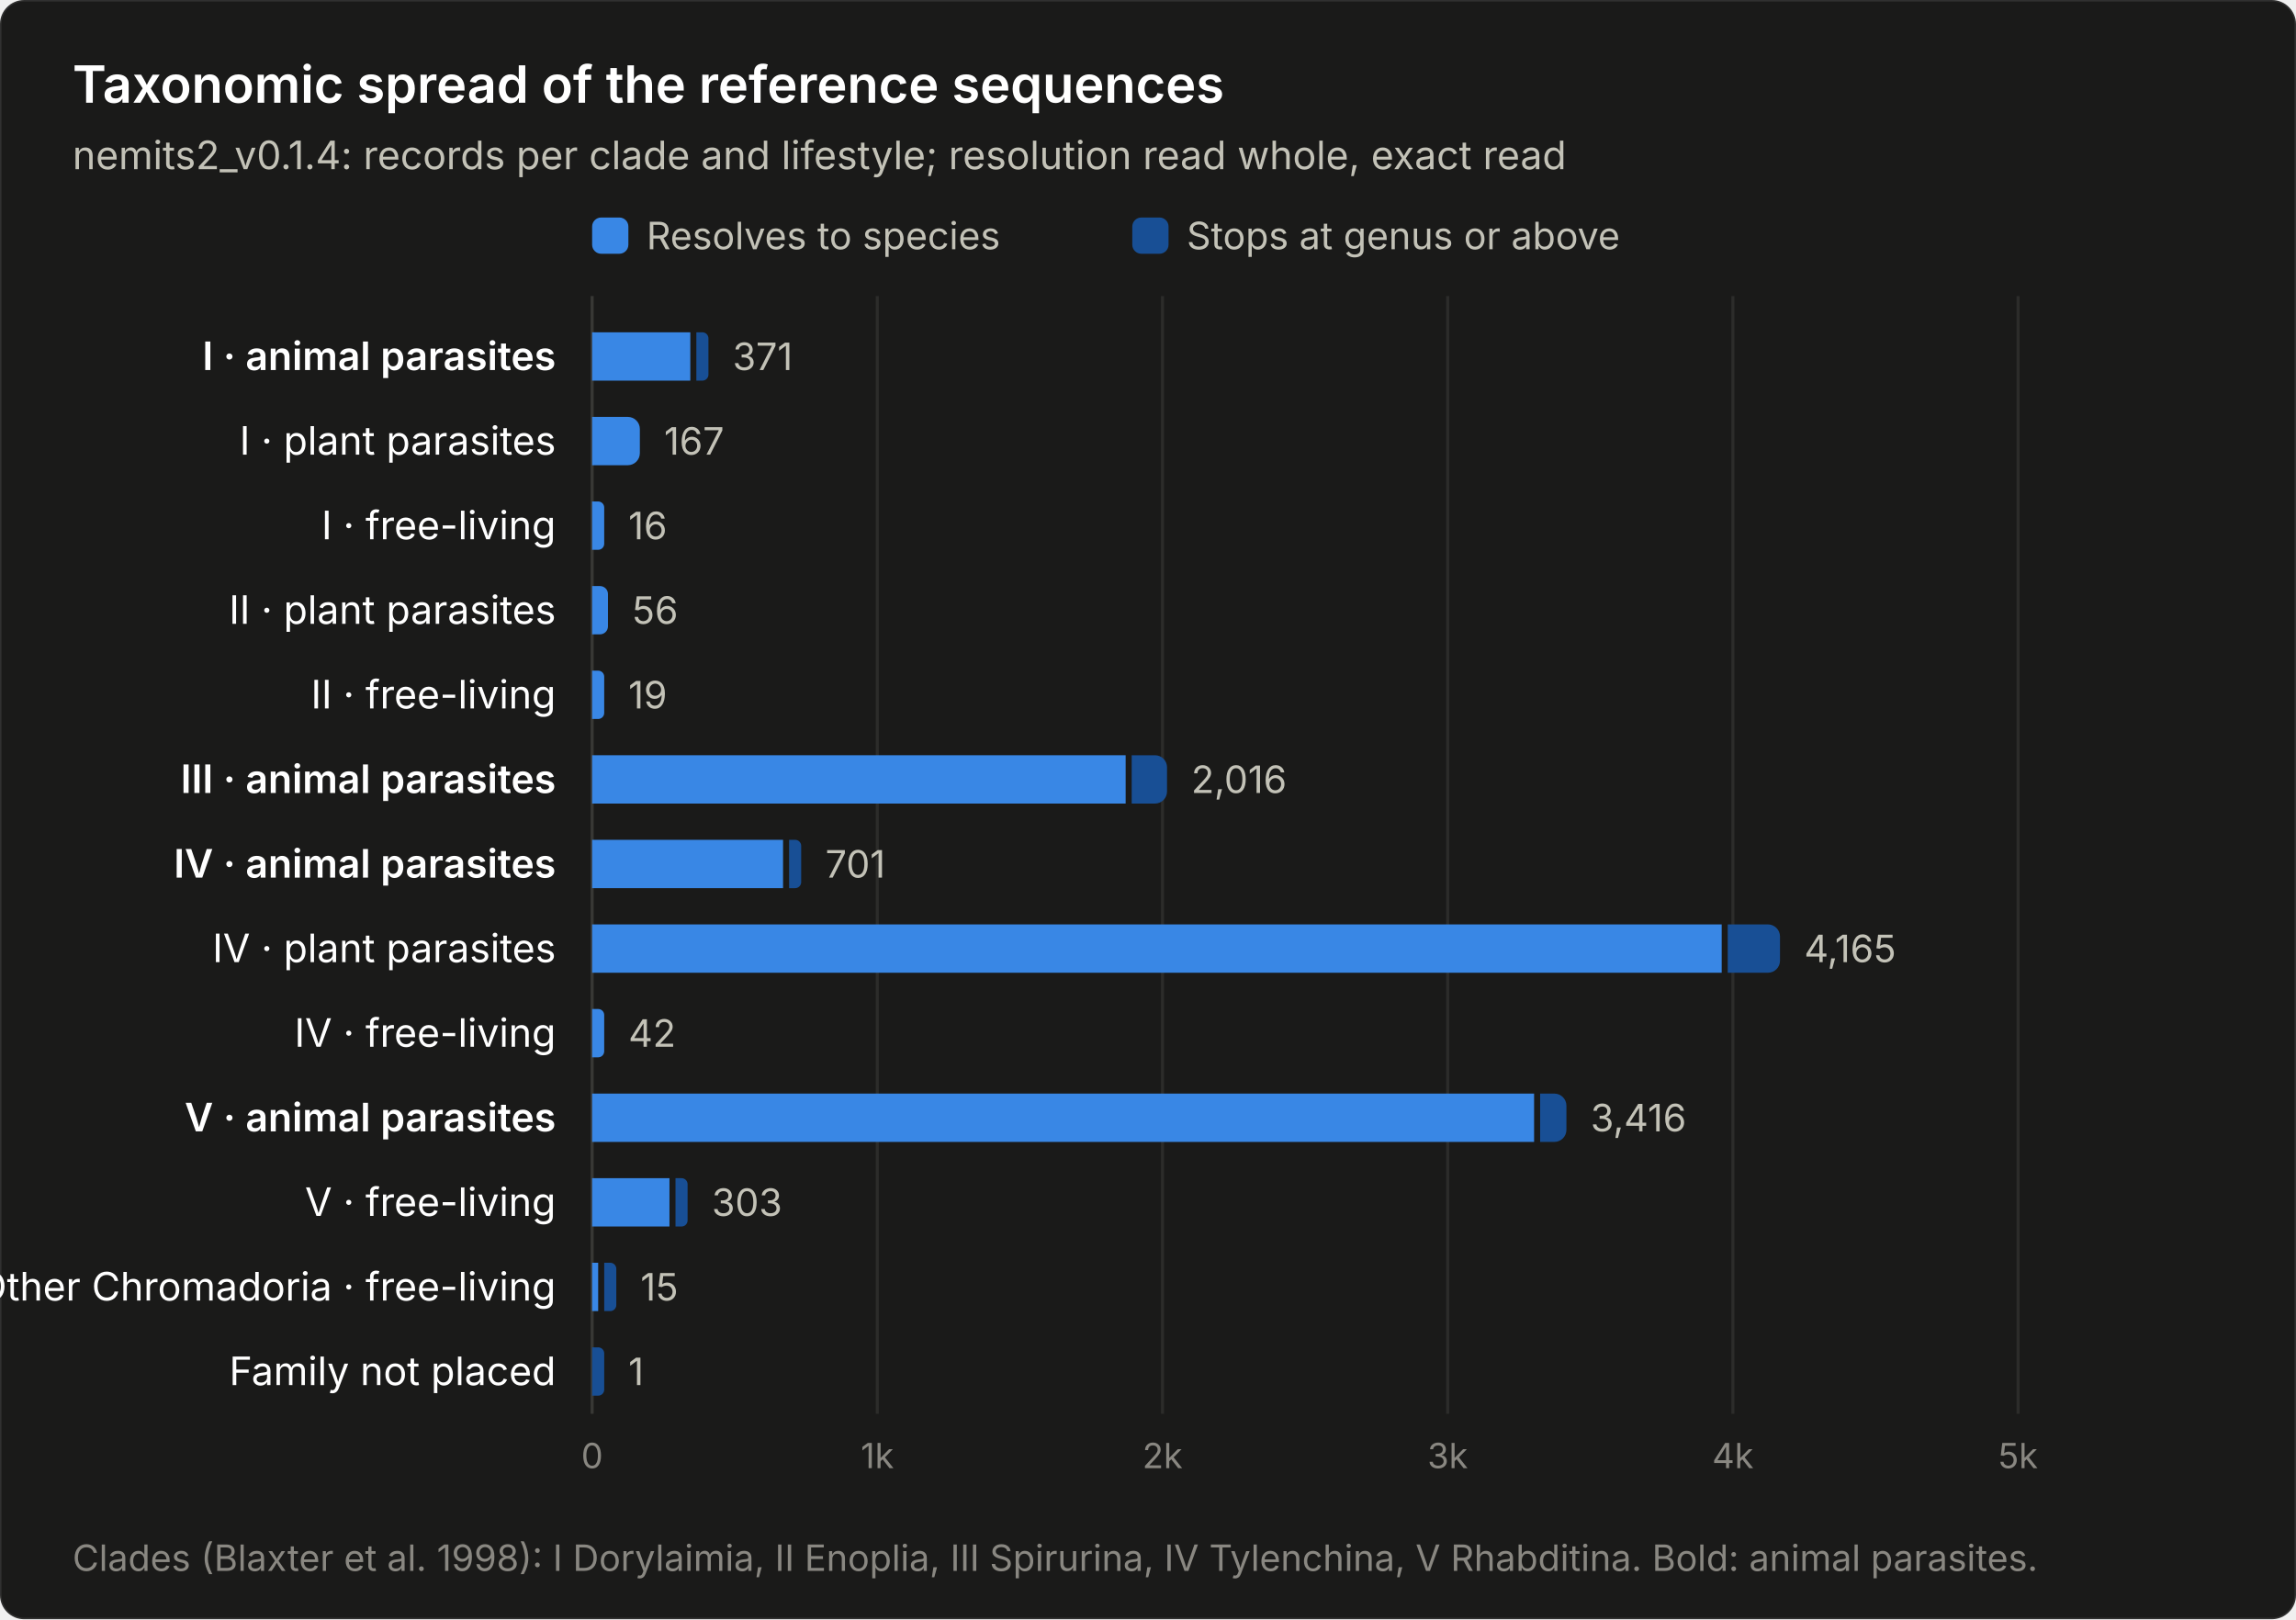
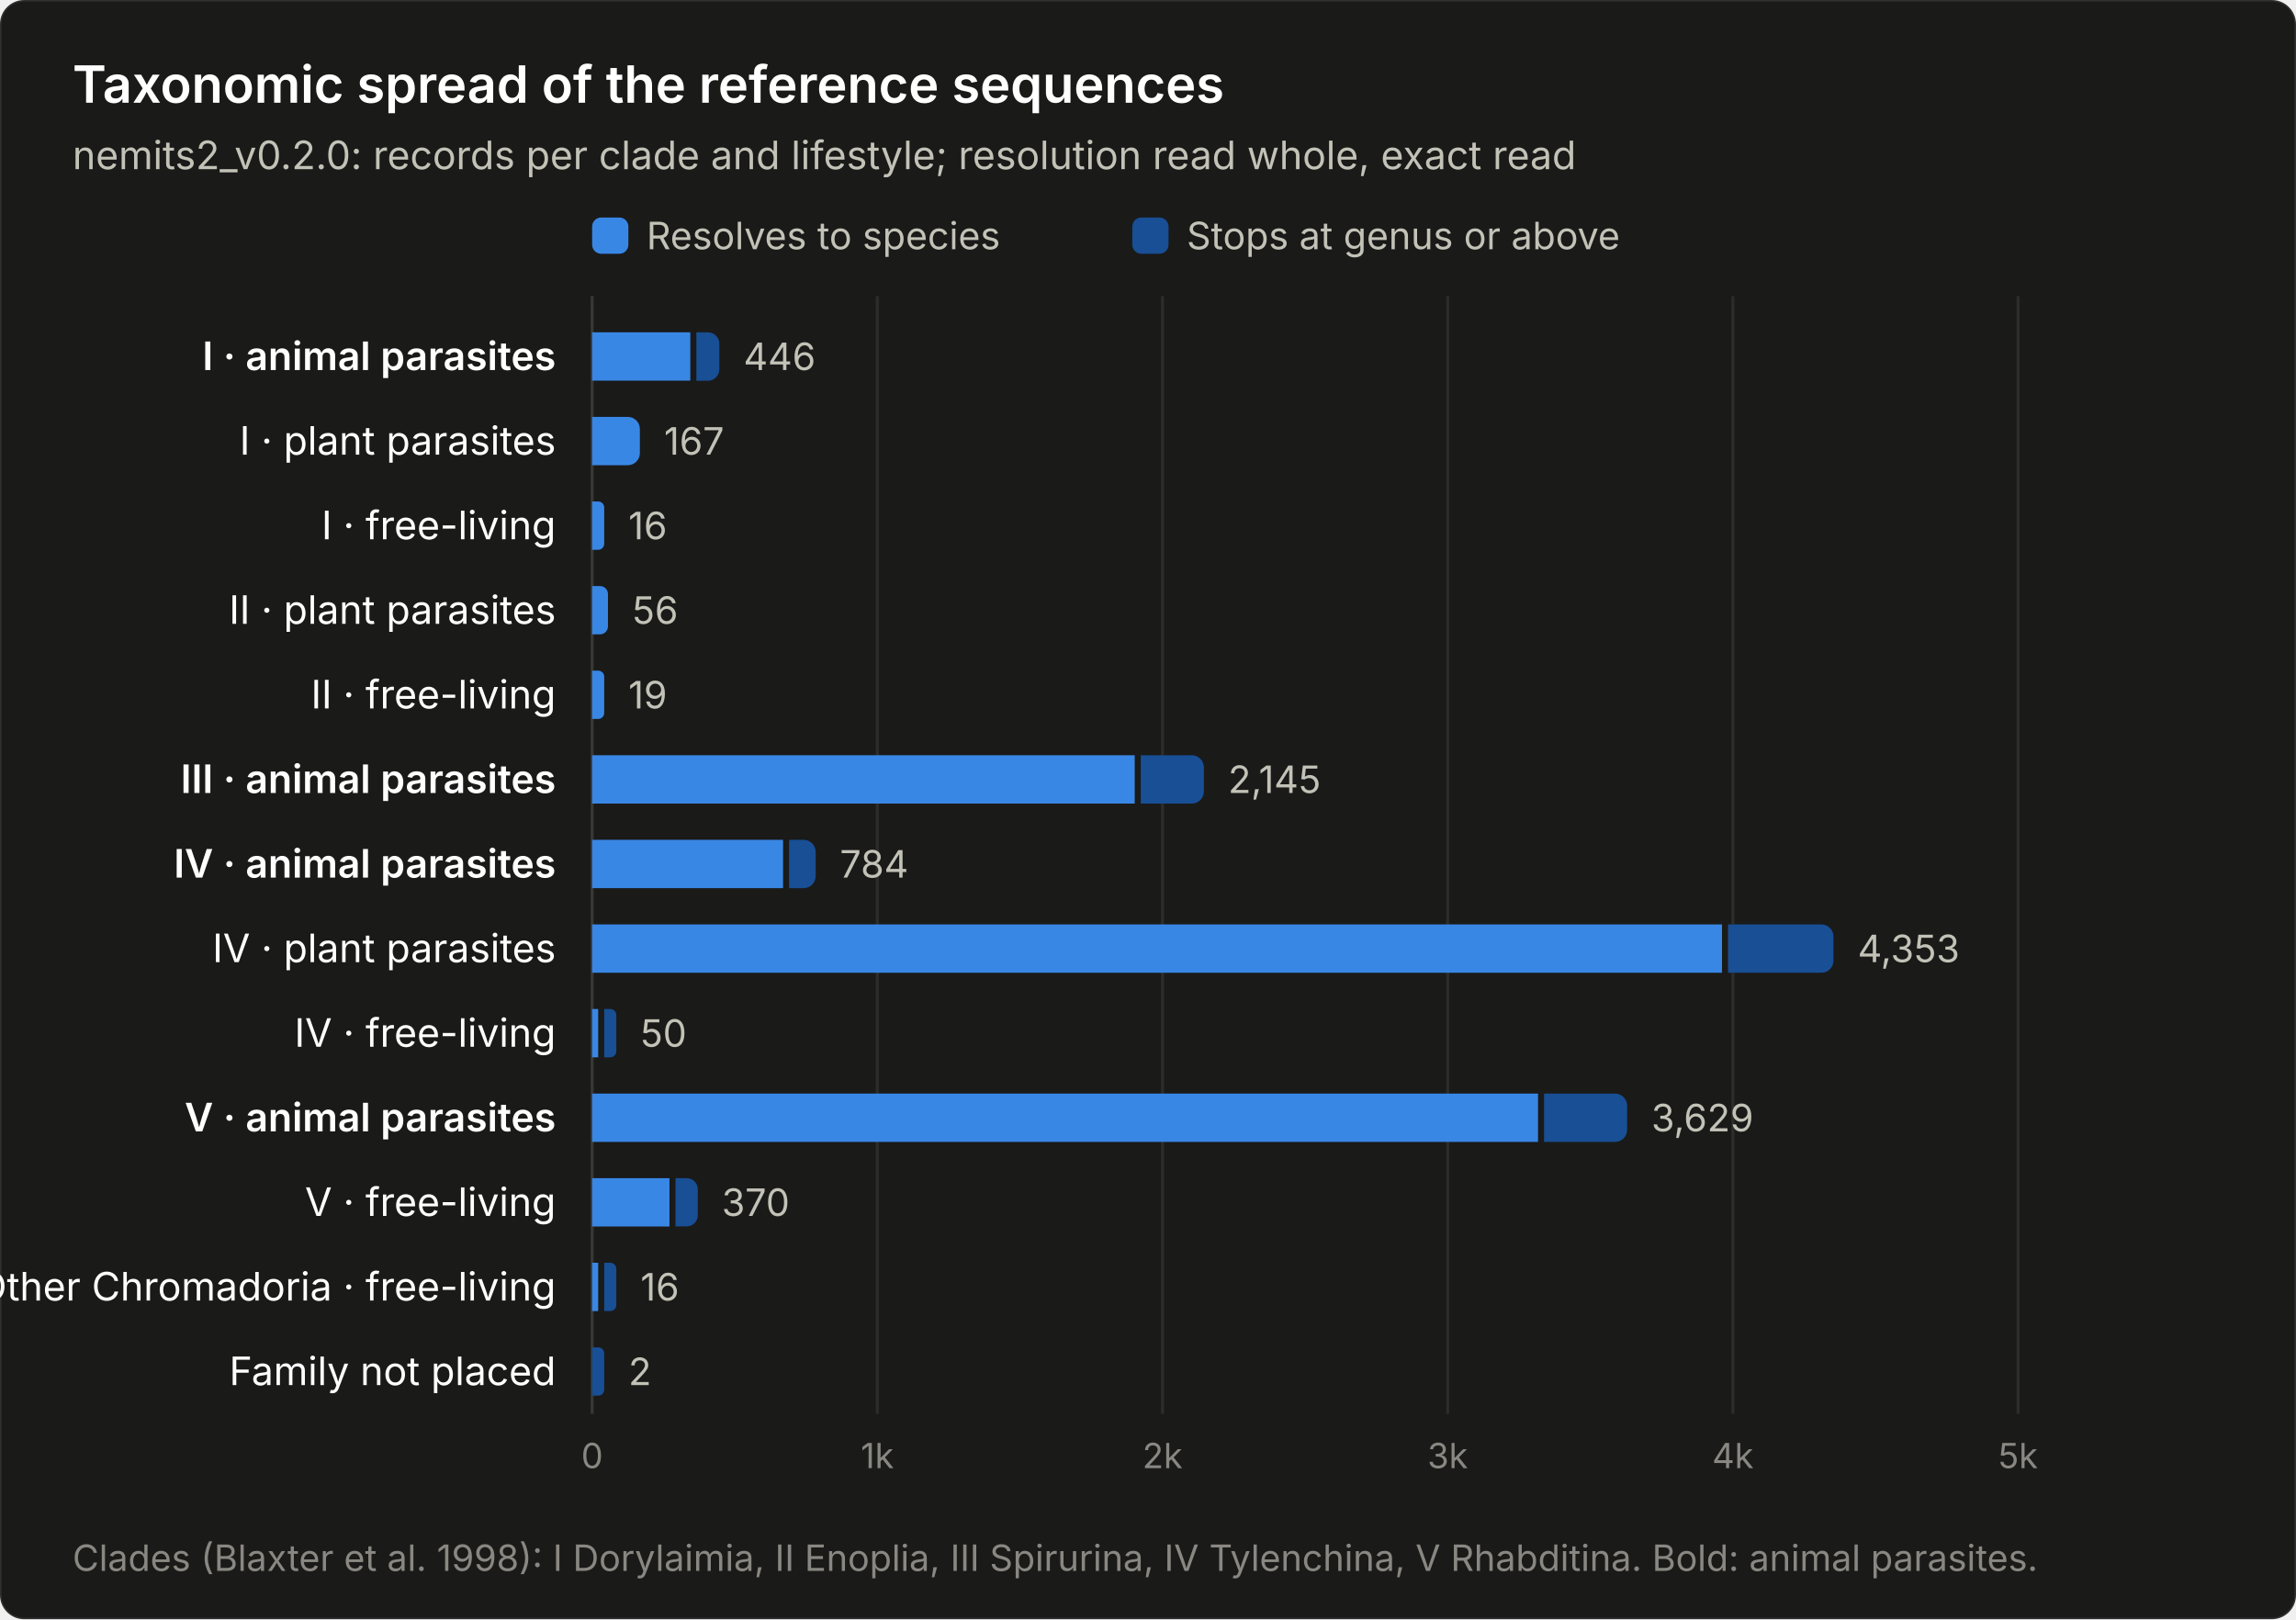
<svg xmlns="http://www.w3.org/2000/svg" width="760" height="536" viewBox="0 0 760 536" font-family="system-ui, -apple-system, &quot;Segoe UI&quot;, sans-serif" role="img" aria-label="Taxonomic spread of the reference sequences">
  <rect width="760" height="536" rx="8" fill="#1a1a19" stroke="rgba(255,255,255,0.10)" />
  <text x="24" y="34" font-size="17" font-weight="600" fill="#ffffff">Taxonomic spread of the reference sequences</text>
-   <text x="24" y="56" font-size="13" fill="#c3c2b7">nemits2_v0.1.4: records per clade and lifestyle; resolution read whole, exact read</text>
+   <text x="24" y="56" font-size="13" fill="#c3c2b7">nemits2_v0.2.0: records per clade and lifestyle; resolution read whole, exact read</text>
  <rect x="196" y="72" width="12" height="12" rx="3" fill="#3987e5" />
  <text x="214" y="82.5" font-size="12.5" fill="#c3c2b7">Resolves to species</text>
  <rect x="374.8" y="72" width="12" height="12" rx="3" fill="#184f95" />
  <text x="392.8" y="82.5" font-size="12.5" fill="#c3c2b7">Stops at genus or above</text>
  <line x1="196.0" y1="98" x2="196.0" y2="468" stroke="#383835" stroke-width="1" />
  <text x="196.0" y="486" font-size="11.5" fill="#898781" text-anchor="middle" font-variant-numeric="tabular-nums">0</text>
  <line x1="290.4" y1="98" x2="290.4" y2="468" stroke="#2c2c2a" stroke-width="1" />
  <text x="290.4" y="486" font-size="11.5" fill="#898781" text-anchor="middle" font-variant-numeric="tabular-nums">1k</text>
  <line x1="384.8" y1="98" x2="384.8" y2="468" stroke="#2c2c2a" stroke-width="1" />
  <text x="384.8" y="486" font-size="11.5" fill="#898781" text-anchor="middle" font-variant-numeric="tabular-nums">2k</text>
  <line x1="479.2" y1="98" x2="479.2" y2="468" stroke="#2c2c2a" stroke-width="1" />
  <text x="479.2" y="486" font-size="11.5" fill="#898781" text-anchor="middle" font-variant-numeric="tabular-nums">3k</text>
  <line x1="573.6" y1="98" x2="573.6" y2="468" stroke="#2c2c2a" stroke-width="1" />
  <text x="573.6" y="486" font-size="11.5" fill="#898781" text-anchor="middle" font-variant-numeric="tabular-nums">4k</text>
  <line x1="668.0" y1="98" x2="668.0" y2="468" stroke="#2c2c2a" stroke-width="1" />
  <text x="668.0" y="486" font-size="11.5" fill="#898781" text-anchor="middle" font-variant-numeric="tabular-nums">5k</text>
  <text x="184" y="122.5" font-size="13" font-weight="600" fill="#ffffff" text-anchor="end">I · animal parasites</text>
  <rect x="196.0" y="110.0" width="32.5" height="16" fill="#3987e5" />
-   <path d="M230.5,110.0 h2.0 a2.0,2.0 0 0 1 2.0,2.0 v12.0 a2.0,2.0 0 0 1 -2.0,2.0 h-2.0 z" fill="#184f95" />
-   <text x="242.5" y="122.5" font-size="12.5" fill="#c3c2b7" font-variant-numeric="tabular-nums">371</text>
+   <path d="M230.5,110.0 h3.8 a3.823,3.823 0 0 1 3.823,3.823 v8.4 a3.823,3.823 0 0 1 -3.823,3.823 h-3.8 z" fill="#184f95" />
+   <text x="246.1" y="122.5" font-size="12.5" fill="#c3c2b7" font-variant-numeric="tabular-nums">446</text>
  <text x="184" y="150.5" font-size="13" font-weight="400" fill="#ffffff" text-anchor="end">I · plant parasites</text>
  <path d="M196.0,138.0 h11.8 a4,4 0 0 1 4,4 v8.0 a4,4 0 0 1 -4,4 h-11.8 z" fill="#3987e5" />
  <text x="219.8" y="150.5" font-size="12.5" fill="#c3c2b7" font-variant-numeric="tabular-nums">167</text>
  <text x="184" y="178.5" font-size="13" font-weight="400" fill="#ffffff" text-anchor="end">I · free-living</text>
  <path d="M196.0,166.0 h2.0 a2.0,2.0 0 0 1 2.0,2.0 v12.0 a2.0,2.0 0 0 1 -2.0,2.0 h-2.0 z" fill="#3987e5" />
  <text x="208.0" y="178.5" font-size="12.5" fill="#c3c2b7" font-variant-numeric="tabular-nums">16</text>
  <text x="184" y="206.5" font-size="13" font-weight="400" fill="#ffffff" text-anchor="end">II · plant parasites</text>
  <path d="M196.0,194.0 h2.6 a2.643,2.643 0 0 1 2.643,2.643 v10.7 a2.643,2.643 0 0 1 -2.643,2.643 h-2.6 z" fill="#3987e5" />
  <text x="209.3" y="206.5" font-size="12.5" fill="#c3c2b7" font-variant-numeric="tabular-nums">56</text>
  <text x="184" y="234.5" font-size="13" font-weight="400" fill="#ffffff" text-anchor="end">II · free-living</text>
  <path d="M196.0,222.0 h2.0 a2.0,2.0 0 0 1 2.0,2.0 v12.0 a2.0,2.0 0 0 1 -2.0,2.0 h-2.0 z" fill="#3987e5" />
  <text x="208.0" y="234.5" font-size="12.5" fill="#c3c2b7" font-variant-numeric="tabular-nums">19</text>
  <text x="184" y="262.5" font-size="13" font-weight="600" fill="#ffffff" text-anchor="end">III · animal parasites</text>
-   <rect x="196.0" y="250.0" width="176.6" height="16" fill="#3987e5" />
-   <path d="M374.6,250.0 h7.7 a4,4 0 0 1 4,4 v8.0 a4,4 0 0 1 -4,4 h-7.7 z" fill="#184f95" />
-   <text x="394.3" y="262.5" font-size="12.5" fill="#c3c2b7" font-variant-numeric="tabular-nums">2,016</text>
+   <rect x="196.0" y="250.0" width="179.6" height="16" fill="#3987e5" />
+   <path d="M377.6,250.0 h16.9 a4,4 0 0 1 4,4 v8.0 a4,4 0 0 1 -4,4 h-16.9 z" fill="#184f95" />
+   <text x="406.5" y="262.5" font-size="12.5" fill="#c3c2b7" font-variant-numeric="tabular-nums">2,145</text>
  <text x="184" y="290.5" font-size="13" font-weight="600" fill="#ffffff" text-anchor="end">IV · animal parasites</text>
  <rect x="196.0" y="278.0" width="63.2" height="16" fill="#3987e5" />
-   <path d="M261.2,278.0 h2.0 a2.0,2.0 0 0 1 2.0,2.0 v12.0 a2.0,2.0 0 0 1 -2.0,2.0 h-2.0 z" fill="#184f95" />
-   <text x="273.2" y="290.5" font-size="12.5" fill="#c3c2b7" font-variant-numeric="tabular-nums">701</text>
+   <path d="M261.2,278.0 h4.8 a4,4 0 0 1 4,4 v8.0 a4,4 0 0 1 -4,4 h-4.8 z" fill="#184f95" />
+   <text x="278.0" y="290.5" font-size="12.5" fill="#c3c2b7" font-variant-numeric="tabular-nums">784</text>
  <text x="184" y="318.5" font-size="13" font-weight="400" fill="#ffffff" text-anchor="end">IV · plant parasites</text>
-   <rect x="196.0" y="306.0" width="373.9" height="16" fill="#3987e5" />
-   <path d="M571.9,306.0 h13.3 a4,4 0 0 1 4,4 v8.0 a4,4 0 0 1 -4,4 h-13.3 z" fill="#184f95" />
-   <text x="597.2" y="318.5" font-size="12.5" fill="#c3c2b7" font-variant-numeric="tabular-nums">4,165</text>
+   <rect x="196.0" y="306.0" width="374.0" height="16" fill="#3987e5" />
+   <path d="M572.0,306.0 h30.9 a4,4 0 0 1 4,4 v8.0 a4,4 0 0 1 -4,4 h-30.9 z" fill="#184f95" />
+   <text x="614.9" y="318.5" font-size="12.5" fill="#c3c2b7" font-variant-numeric="tabular-nums">4,353</text>
  <text x="184" y="346.5" font-size="13" font-weight="400" fill="#ffffff" text-anchor="end">IV · free-living</text>
-   <path d="M196.0,334.0 h2.0 a2.0,2.0 0 0 1 2.0,2.0 v12.0 a2.0,2.0 0 0 1 -2.0,2.0 h-2.0 z" fill="#3987e5" />
-   <text x="208.0" y="346.5" font-size="12.5" fill="#c3c2b7" font-variant-numeric="tabular-nums">42</text>
+   <rect x="196.0" y="334.0" width="2.0" height="16" fill="#3987e5" />
+   <path d="M200.0,334.0 h2.0 a2.0,2.0 0 0 1 2.0,2.0 v12.0 a2.0,2.0 0 0 1 -2.0,2.0 h-2.0 z" fill="#184f95" />
+   <text x="212.0" y="346.5" font-size="12.5" fill="#c3c2b7" font-variant-numeric="tabular-nums">50</text>
  <text x="184" y="374.5" font-size="13" font-weight="600" fill="#ffffff" text-anchor="end">V · animal parasites</text>
-   <rect x="196.0" y="362.0" width="311.8" height="16" fill="#3987e5" />
-   <path d="M509.8,362.0 h4.7 a4,4 0 0 1 4,4 v8.0 a4,4 0 0 1 -4,4 h-4.7 z" fill="#184f95" />
-   <text x="526.5" y="374.5" font-size="12.5" fill="#c3c2b7" font-variant-numeric="tabular-nums">3,416</text>
+   <rect x="196.0" y="362.0" width="313.1" height="16" fill="#3987e5" />
+   <path d="M511.1,362.0 h23.5 a4,4 0 0 1 4,4 v8.0 a4,4 0 0 1 -4,4 h-23.5 z" fill="#184f95" />
+   <text x="546.6" y="374.5" font-size="12.5" fill="#c3c2b7" font-variant-numeric="tabular-nums">3,629</text>
  <text x="184" y="402.5" font-size="13" font-weight="400" fill="#ffffff" text-anchor="end">V · free-living</text>
  <rect x="196.0" y="390.0" width="25.6" height="16" fill="#3987e5" />
-   <path d="M223.6,390.0 h2.0 a2.0,2.0 0 0 1 2.0,2.0 v12.0 a2.0,2.0 0 0 1 -2.0,2.0 h-2.0 z" fill="#184f95" />
-   <text x="235.6" y="402.5" font-size="12.5" fill="#c3c2b7" font-variant-numeric="tabular-nums">303</text>
+   <path d="M223.6,390.0 h3.7 a3.682,3.682 0 0 1 3.682,3.682 v8.6 a3.682,3.682 0 0 1 -3.682,3.682 h-3.7 z" fill="#184f95" />
+   <text x="238.9" y="402.5" font-size="12.5" fill="#c3c2b7" font-variant-numeric="tabular-nums">370</text>
  <text x="184" y="430.5" font-size="13" font-weight="400" fill="#ffffff" text-anchor="end">Other Chromadoria · free-living</text>
  <rect x="196.0" y="418.0" width="2.0" height="16" fill="#3987e5" />
  <path d="M200.0,418.0 h2.0 a2.0,2.0 0 0 1 2.0,2.0 v12.0 a2.0,2.0 0 0 1 -2.0,2.0 h-2.0 z" fill="#184f95" />
-   <text x="212.0" y="430.5" font-size="12.5" fill="#c3c2b7" font-variant-numeric="tabular-nums">15</text>
+   <text x="212.0" y="430.5" font-size="12.5" fill="#c3c2b7" font-variant-numeric="tabular-nums">16</text>
  <text x="184" y="458.5" font-size="13" font-weight="400" fill="#ffffff" text-anchor="end">Family not placed</text>
  <path d="M196.0,446.0 h2.0 a2.0,2.0 0 0 1 2.0,2.0 v12.0 a2.0,2.0 0 0 1 -2.0,2.0 h-2.0 z" fill="#184f95" />
-   <text x="208.0" y="458.5" font-size="12.5" fill="#c3c2b7" font-variant-numeric="tabular-nums">1</text>
+   <text x="208.0" y="458.5" font-size="12.5" fill="#c3c2b7" font-variant-numeric="tabular-nums">2</text>
  <text x="24" y="520" font-size="12" fill="#898781">Clades (Blaxter et al. 1998): I Dorylaimia, II Enoplia, III Spirurina, IV Tylenchina, V Rhabditina. Bold: animal parasites.</text>
</svg>
